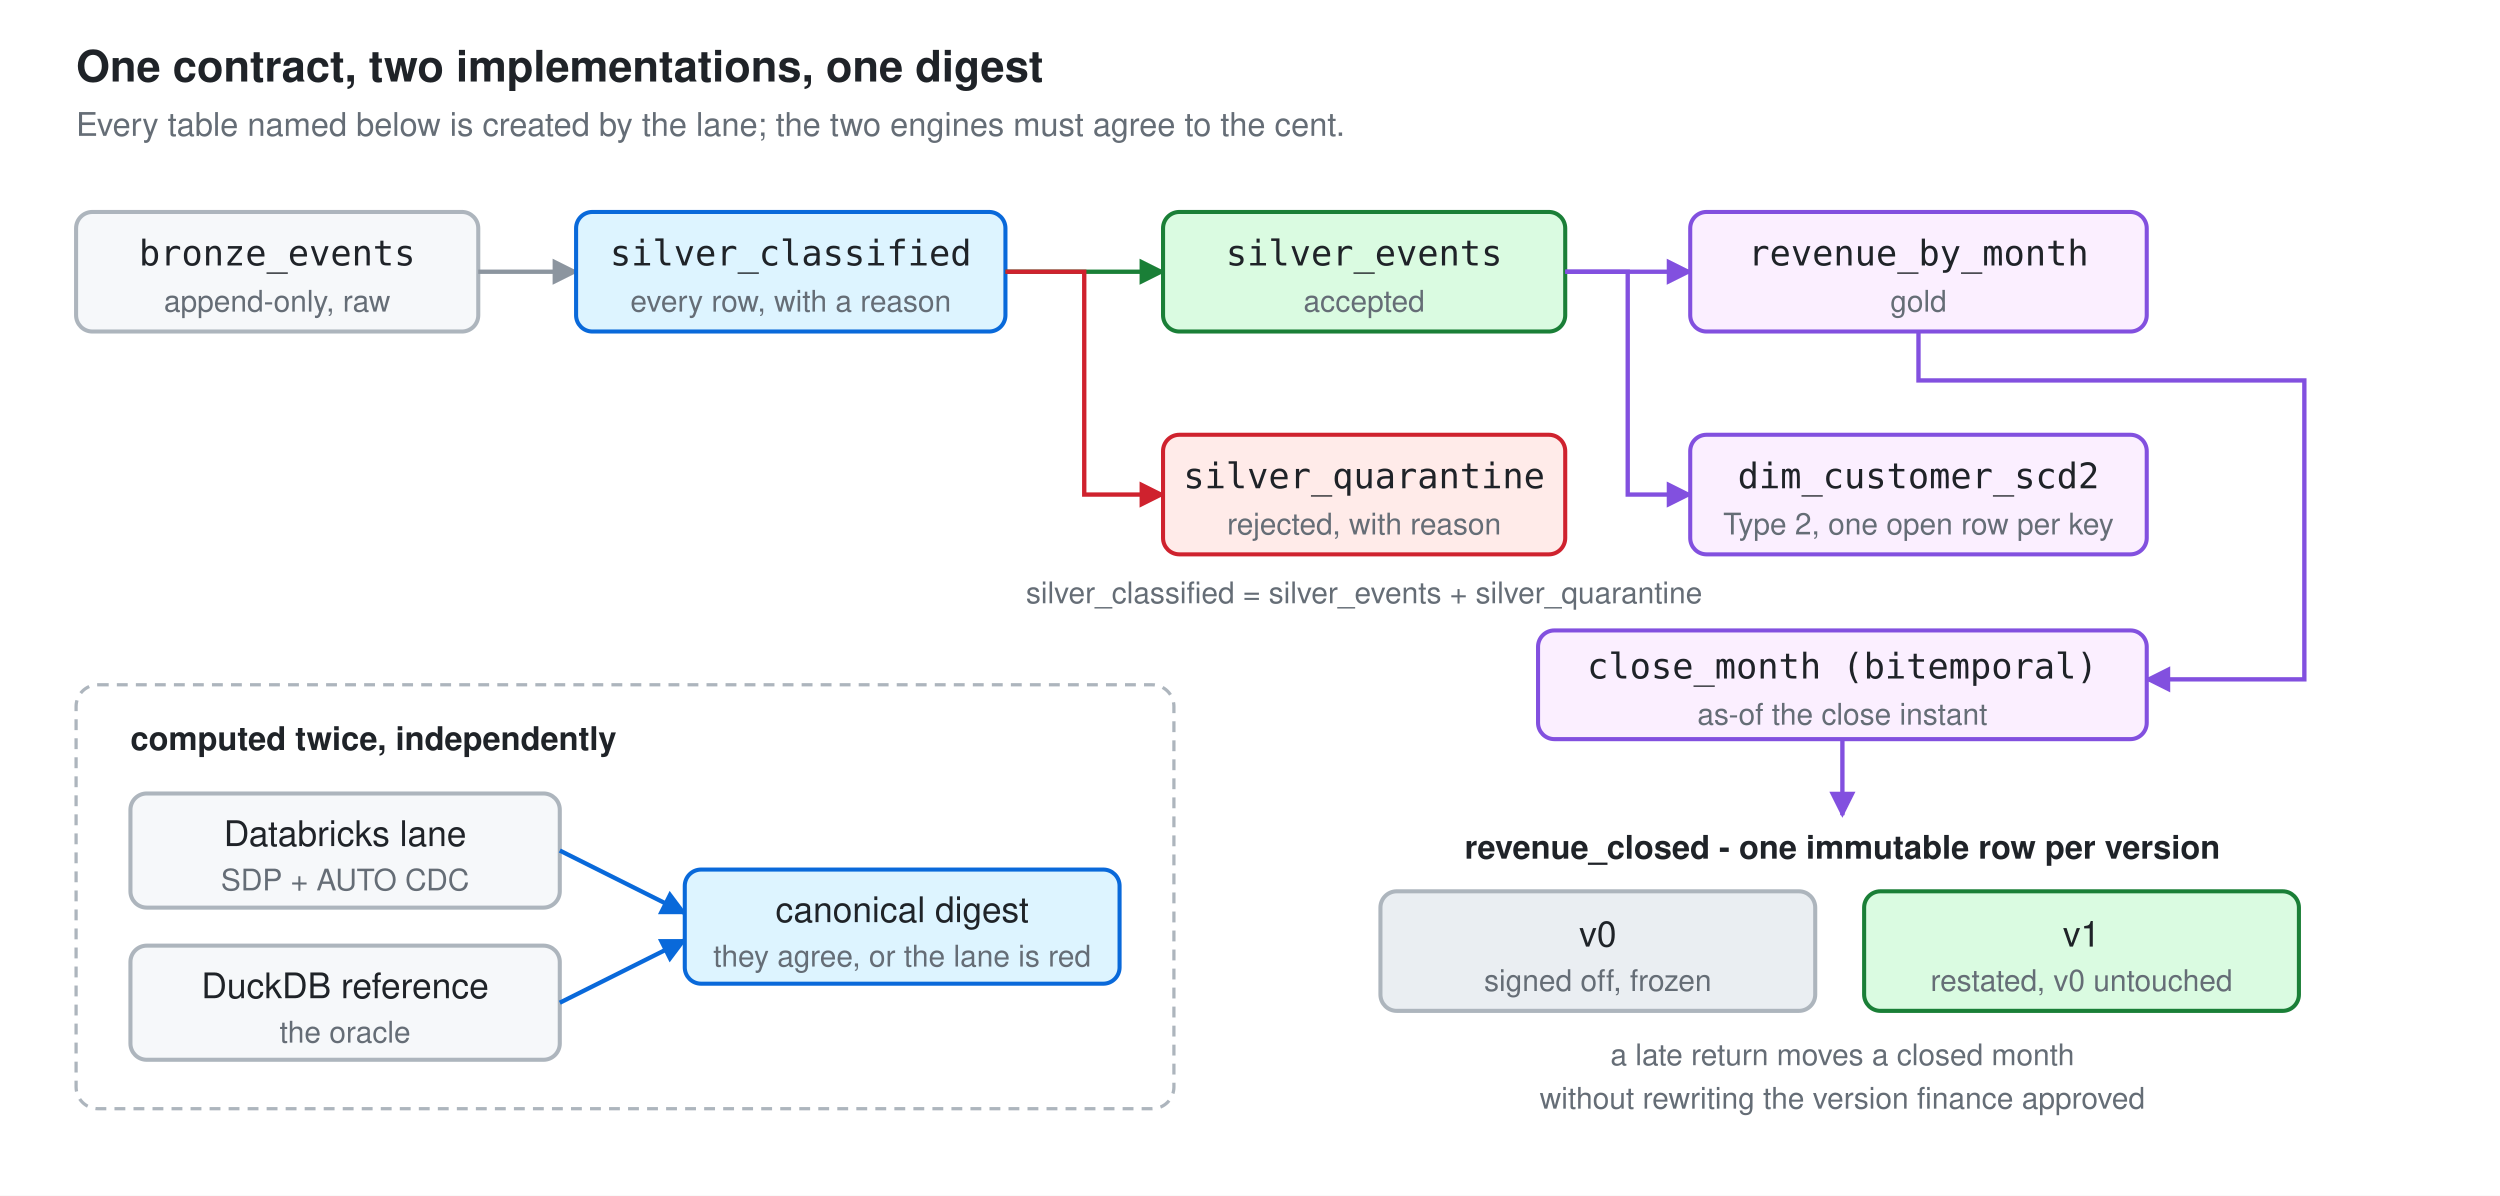
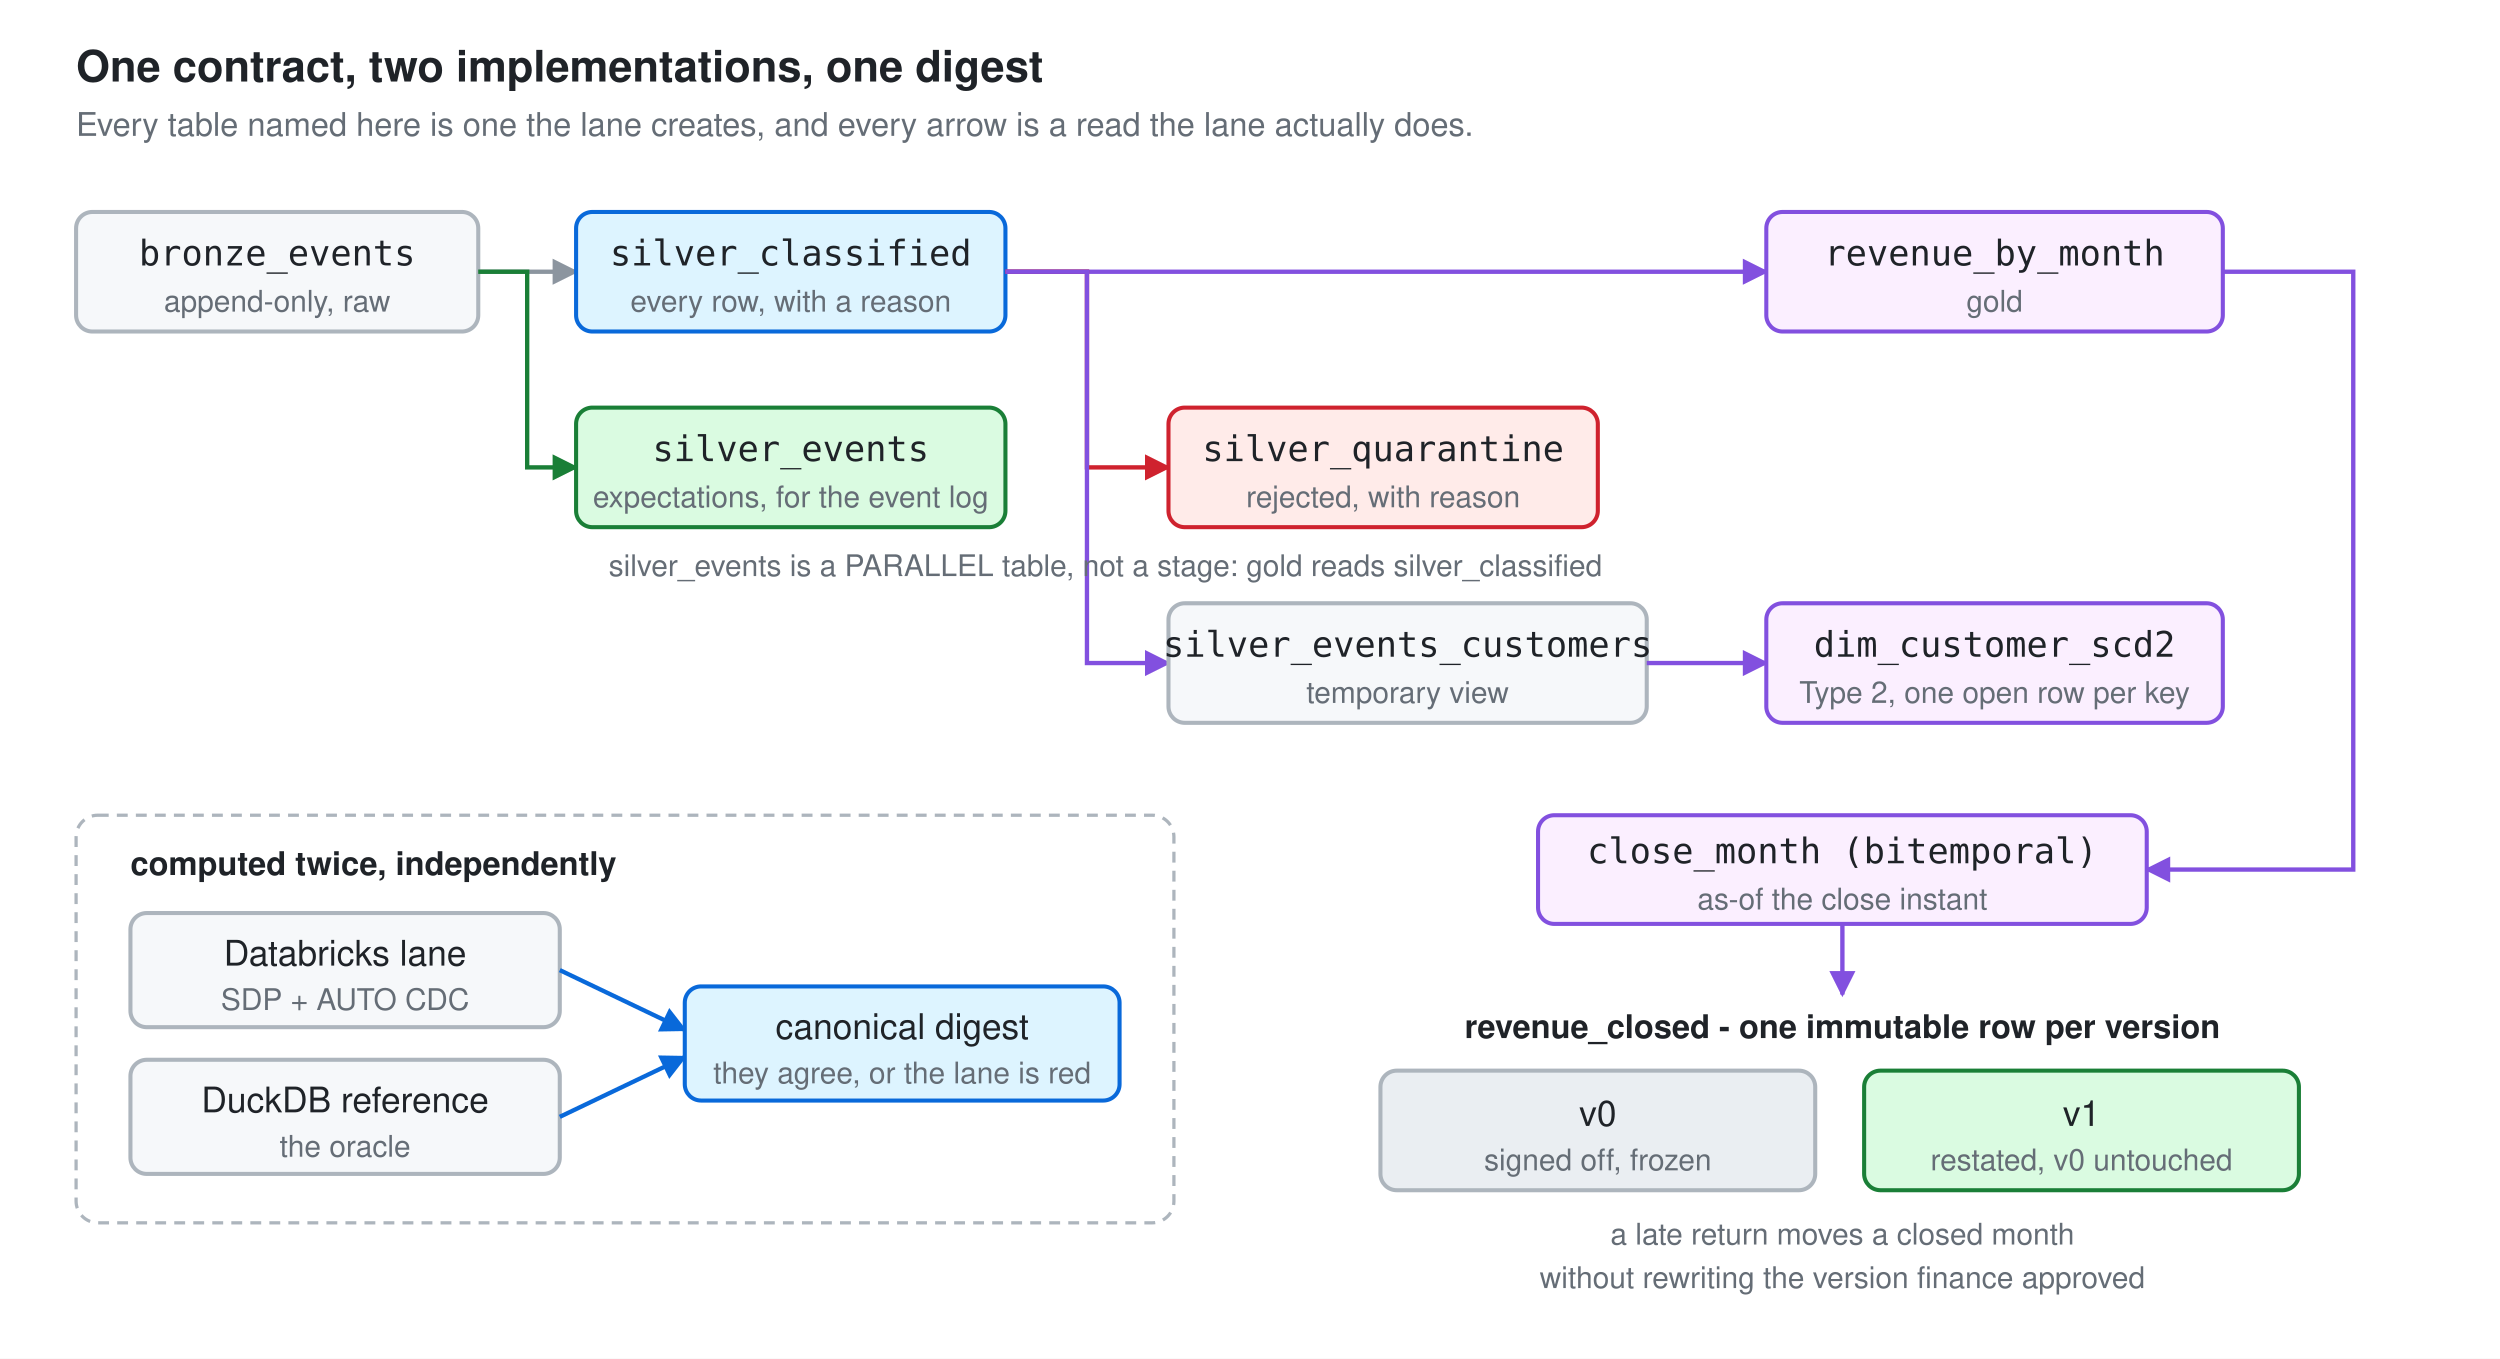
- <svg xmlns="http://www.w3.org/2000/svg" viewBox="0 0 920 440" width="920" height="440" role="img" aria-label="The samegold pipeline: bronze_events to silver_classified, which splits into silver_events and silver_quarantine; silver_events feeds revenue_by_month and dim_customer_scd2; the bitemporal close_month writes one immutable version per close into revenue_closed. The Databricks lane and the DuckDB reference compute it twice and must agree on one canonical digest.">
+ <svg xmlns="http://www.w3.org/2000/svg" viewBox="0 0 920 500" width="920" height="500" role="img" aria-label="bronze_events feeds silver_classified and, separately, silver_events. silver_classified feeds silver_quarantine, revenue_by_month and silver_events_customers, which feeds dim_customer_scd2. The bitemporal close writes one immutable version per close into revenue_closed. The Databricks lane and the DuckDB reference compute it twice and must agree on one canonical digest.">
  <defs>
    <marker id="a-line" viewBox="0 0 10 10" refX="9" refY="5" markerWidth="6" markerHeight="6" orient="auto-start-reverse">
      <path d="M 0 0 L 10 5 L 0 10 z" fill="#8c959f" />
    </marker>
    <marker id="a-accent" viewBox="0 0 10 10" refX="9" refY="5" markerWidth="6" markerHeight="6" orient="auto-start-reverse">
      <path d="M 0 0 L 10 5 L 0 10 z" fill="#0969da" />
    </marker>
    <marker id="a-bad" viewBox="0 0 10 10" refX="9" refY="5" markerWidth="6" markerHeight="6" orient="auto-start-reverse">
      <path d="M 0 0 L 10 5 L 0 10 z" fill="#cf222e" />
    </marker>
    <marker id="a-gold" viewBox="0 0 10 10" refX="9" refY="5" markerWidth="6" markerHeight="6" orient="auto-start-reverse">
      <path d="M 0 0 L 10 5 L 0 10 z" fill="#8250df" />
    </marker>
    <marker id="a-good" viewBox="0 0 10 10" refX="9" refY="5" markerWidth="6" markerHeight="6" orient="auto-start-reverse">
      <path d="M 0 0 L 10 5 L 0 10 z" fill="#1a7f37" />
    </marker>
  </defs>
-   <rect width="920" height="440" fill="#ffffff" />
+   <rect width="920" height="500" fill="#ffffff" />
  <text x="28" y="30" fill="#1f2328" font-family="-apple-system, Segoe UI, Helvetica, Arial, sans-serif" font-size="16" text-anchor="start" font-weight="600">One contract, two implementations, one digest</text>
-   <text x="28" y="50" fill="#656d76" font-family="-apple-system, Segoe UI, Helvetica, Arial, sans-serif" font-size="12" text-anchor="start">Every table named below is created by the lane; the two engines must agree to the cent.</text>
+   <text x="28" y="50" fill="#656d76" font-family="-apple-system, Segoe UI, Helvetica, Arial, sans-serif" font-size="12" text-anchor="start">Every table named here is one the lane creates, and every arrow is a read the lane actually does.</text>
  <rect x="28" y="78" width="148" height="44" rx="6" fill="#f6f8fa" stroke="#adb5bd" stroke-width="1.5" />
-   <text x="102.0" y="94.0" fill="#1f2328" font-family="ui-monospace, monospace" font-size="13" text-anchor="middle" dominant-baseline="middle">bronze_events</text>
-   <text x="102.0" y="111.0" fill="#656d76" font-family="-apple-system, Segoe UI, Helvetica, Arial, sans-serif" font-size="11" text-anchor="middle" dominant-baseline="middle">append-only, raw</text>
+   <text x="102" y="94" fill="#1f2328" font-family="ui-monospace, monospace" font-size="13" text-anchor="middle" dominant-baseline="middle">bronze_events</text>
+   <text x="102" y="111" fill="#656d76" font-family="-apple-system, Segoe UI, Helvetica, Arial, sans-serif" font-size="11" text-anchor="middle" dominant-baseline="middle">append-only, raw</text>
  <path d="M 176 100 L 212 100" stroke="#8c959f" stroke-width="1.6" fill="none" marker-end="url(#a-line)" />
  <rect x="212" y="78" width="158" height="44" rx="6" fill="#ddf4ff" stroke="#0969da" stroke-width="1.5" />
-   <text x="291.0" y="94.0" fill="#1f2328" font-family="ui-monospace, monospace" font-size="13" text-anchor="middle" dominant-baseline="middle">silver_classified</text>
-   <text x="291.0" y="111.0" fill="#656d76" font-family="-apple-system, Segoe UI, Helvetica, Arial, sans-serif" font-size="11" text-anchor="middle" dominant-baseline="middle">every row, with a reason</text>
-   <path d="M 370 100 L 428 100" stroke="#1a7f37" stroke-width="1.6" fill="none" marker-end="url(#a-good)" />
-   <rect x="428" y="78" width="148" height="44" rx="6" fill="#dafbe1" stroke="#1a7f37" stroke-width="1.5" />
-   <text x="502.0" y="94.0" fill="#1f2328" font-family="ui-monospace, monospace" font-size="13" text-anchor="middle" dominant-baseline="middle">silver_events</text>
-   <text x="502.0" y="111.0" fill="#656d76" font-family="-apple-system, Segoe UI, Helvetica, Arial, sans-serif" font-size="11" text-anchor="middle" dominant-baseline="middle">accepted</text>
-   <path d="M 370 100 L 399.0 100 L 399.0 182 L 428 182" stroke="#cf222e" stroke-width="1.6" fill="none" marker-end="url(#a-bad)" />
-   <rect x="428" y="160" width="148" height="44" rx="6" fill="#ffebe9" stroke="#cf222e" stroke-width="1.5" />
-   <text x="502.0" y="176.0" fill="#1f2328" font-family="ui-monospace, monospace" font-size="13" text-anchor="middle" dominant-baseline="middle">silver_quarantine</text>
-   <text x="502.0" y="193.0" fill="#656d76" font-family="-apple-system, Segoe UI, Helvetica, Arial, sans-serif" font-size="11" text-anchor="middle" dominant-baseline="middle">rejected, with reason</text>
-   <text x="502" y="222" fill="#656d76" font-family="-apple-system, Segoe UI, Helvetica, Arial, sans-serif" font-size="11" text-anchor="middle">silver_classified = silver_events + silver_quarantine</text>
-   <path d="M 576 100 L 622 100" stroke="#8250df" stroke-width="1.6" fill="none" marker-end="url(#a-gold)" />
-   <rect x="622" y="78" width="168" height="44" rx="6" fill="#fbefff" stroke="#8250df" stroke-width="1.5" />
-   <text x="706.0" y="94.0" fill="#1f2328" font-family="ui-monospace, monospace" font-size="13" text-anchor="middle" dominant-baseline="middle">revenue_by_month</text>
-   <text x="706.0" y="111.0" fill="#656d76" font-family="-apple-system, Segoe UI, Helvetica, Arial, sans-serif" font-size="11" text-anchor="middle" dominant-baseline="middle">gold</text>
-   <path d="M 576 100 L 599.0 100 L 599.0 182 L 622 182" stroke="#8250df" stroke-width="1.6" fill="none" marker-end="url(#a-gold)" />
-   <rect x="622" y="160" width="168" height="44" rx="6" fill="#fbefff" stroke="#8250df" stroke-width="1.5" />
-   <text x="706.0" y="176.0" fill="#1f2328" font-family="ui-monospace, monospace" font-size="13" text-anchor="middle" dominant-baseline="middle">dim_customer_scd2</text>
-   <text x="706.0" y="193.0" fill="#656d76" font-family="-apple-system, Segoe UI, Helvetica, Arial, sans-serif" font-size="11" text-anchor="middle" dominant-baseline="middle">Type 2, one open row per key</text>
-   <path d="M 706 122 L 706 140 L 848 140 L 848 250 L 790 250" stroke="#8250df" stroke-width="1.6" fill="none" marker-end="url(#a-gold)" />
-   <rect x="566" y="232" width="224" height="40" rx="6" fill="#fbefff" stroke="#8250df" stroke-width="1.5" />
-   <text x="678.0" y="246.0" fill="#1f2328" font-family="ui-monospace, monospace" font-size="13" text-anchor="middle" dominant-baseline="middle">close_month  (bitemporal)</text>
-   <text x="678.0" y="263.0" fill="#656d76" font-family="-apple-system, Segoe UI, Helvetica, Arial, sans-serif" font-size="11" text-anchor="middle" dominant-baseline="middle">as-of the close instant</text>
-   <path d="M 678 272 L 678 300" stroke="#8250df" stroke-width="1.6" fill="none" marker-end="url(#a-gold)" />
-   <text x="678" y="316" fill="#1f2328" font-family="-apple-system, Segoe UI, Helvetica, Arial, sans-serif" font-size="12" text-anchor="middle" font-weight="600">revenue_closed  -  one immutable row per version</text>
-   <rect x="508" y="328" width="160" height="44" rx="6" fill="#eaeef2" stroke="#adb5bd" stroke-width="1.5" />
-   <text x="588.0" y="344.0" fill="#1f2328" font-family="-apple-system, Segoe UI, Helvetica, Arial, sans-serif" font-size="13" text-anchor="middle" dominant-baseline="middle">v0</text>
-   <text x="588.0" y="361.0" fill="#656d76" font-family="-apple-system, Segoe UI, Helvetica, Arial, sans-serif" font-size="11" text-anchor="middle" dominant-baseline="middle">signed off, frozen</text>
-   <rect x="686" y="328" width="160" height="44" rx="6" fill="#dafbe1" stroke="#1a7f37" stroke-width="1.5" />
-   <text x="766.0" y="344.0" fill="#1f2328" font-family="-apple-system, Segoe UI, Helvetica, Arial, sans-serif" font-size="13" text-anchor="middle" dominant-baseline="middle">v1</text>
-   <text x="766.0" y="361.0" fill="#656d76" font-family="-apple-system, Segoe UI, Helvetica, Arial, sans-serif" font-size="11" text-anchor="middle" dominant-baseline="middle">restated, v0 untouched</text>
-   <text x="678" y="392" fill="#656d76" font-family="-apple-system, Segoe UI, Helvetica, Arial, sans-serif" font-size="11" text-anchor="middle">a late return moves a closed month</text>
-   <text x="678" y="408" fill="#656d76" font-family="-apple-system, Segoe UI, Helvetica, Arial, sans-serif" font-size="11" text-anchor="middle">without rewriting the version finance approved</text>
-   <rect x="28" y="252" width="404" height="156" rx="8" fill="none" stroke="#adb5bd" stroke-width="1.2" stroke-dasharray="4 3" />
-   <text x="48" y="276" fill="#1f2328" font-family="-apple-system, Segoe UI, Helvetica, Arial, sans-serif" font-size="12" text-anchor="start" font-weight="600">computed twice, independently</text>
-   <rect x="48" y="292" width="158" height="42" rx="6" fill="#f6f8fa" stroke="#adb5bd" stroke-width="1.5" />
-   <text x="127.0" y="307.0" fill="#1f2328" font-family="-apple-system, Segoe UI, Helvetica, Arial, sans-serif" font-size="13" text-anchor="middle" dominant-baseline="middle">Databricks lane</text>
-   <text x="127.0" y="324.0" fill="#656d76" font-family="-apple-system, Segoe UI, Helvetica, Arial, sans-serif" font-size="11" text-anchor="middle" dominant-baseline="middle">SDP + AUTO CDC</text>
-   <rect x="48" y="348" width="158" height="42" rx="6" fill="#f6f8fa" stroke="#adb5bd" stroke-width="1.5" />
-   <text x="127.0" y="363.0" fill="#1f2328" font-family="-apple-system, Segoe UI, Helvetica, Arial, sans-serif" font-size="13" text-anchor="middle" dominant-baseline="middle">DuckDB reference</text>
-   <text x="127.0" y="380.0" fill="#656d76" font-family="-apple-system, Segoe UI, Helvetica, Arial, sans-serif" font-size="11" text-anchor="middle" dominant-baseline="middle">the oracle</text>
-   <path d="M 206 313 L 252 336" stroke="#0969da" stroke-width="1.6" fill="none" marker-end="url(#a-accent)" />
-   <path d="M 206 369 L 252 346" stroke="#0969da" stroke-width="1.6" fill="none" marker-end="url(#a-accent)" />
-   <rect x="252" y="320" width="160" height="42" rx="6" fill="#ddf4ff" stroke="#0969da" stroke-width="1.5" />
-   <text x="332.0" y="335.0" fill="#1f2328" font-family="-apple-system, Segoe UI, Helvetica, Arial, sans-serif" font-size="13" text-anchor="middle" dominant-baseline="middle">canonical digest</text>
-   <text x="332.0" y="352.0" fill="#656d76" font-family="-apple-system, Segoe UI, Helvetica, Arial, sans-serif" font-size="11" text-anchor="middle" dominant-baseline="middle">they agree, or the lane is red</text>
+   <text x="291" y="94" fill="#1f2328" font-family="ui-monospace, monospace" font-size="13" text-anchor="middle" dominant-baseline="middle">silver_classified</text>
+   <text x="291" y="111" fill="#656d76" font-family="-apple-system, Segoe UI, Helvetica, Arial, sans-serif" font-size="11" text-anchor="middle" dominant-baseline="middle">every row, with a reason</text>
+   <path d="M 370 100 L 650 100" stroke="#8250df" stroke-width="1.6" fill="none" marker-end="url(#a-gold)" />
+   <rect x="650" y="78" width="168" height="44" rx="6" fill="#fbefff" stroke="#8250df" stroke-width="1.5" />
+   <text x="734" y="94" fill="#1f2328" font-family="ui-monospace, monospace" font-size="13" text-anchor="middle" dominant-baseline="middle">revenue_by_month</text>
+   <text x="734" y="111" fill="#656d76" font-family="-apple-system, Segoe UI, Helvetica, Arial, sans-serif" font-size="11" text-anchor="middle" dominant-baseline="middle">gold</text>
+   <path d="M 176 100 L 194 100 L 194 172 L 212 172" stroke="#1a7f37" stroke-width="1.6" fill="none" marker-end="url(#a-good)" />
+   <rect x="212" y="150" width="158" height="44" rx="6" fill="#dafbe1" stroke="#1a7f37" stroke-width="1.5" />
+   <text x="291" y="166" fill="#1f2328" font-family="ui-monospace, monospace" font-size="13" text-anchor="middle" dominant-baseline="middle">silver_events</text>
+   <text x="291" y="183" fill="#656d76" font-family="-apple-system, Segoe UI, Helvetica, Arial, sans-serif" font-size="11" text-anchor="middle" dominant-baseline="middle">expectations, for the event log</text>
+   <path d="M 370 100 L 400 100 L 400 172 L 430 172" stroke="#cf222e" stroke-width="1.6" fill="none" marker-end="url(#a-bad)" />
+   <rect x="430" y="150" width="158" height="44" rx="6" fill="#ffebe9" stroke="#cf222e" stroke-width="1.5" />
+   <text x="509" y="166" fill="#1f2328" font-family="ui-monospace, monospace" font-size="13" text-anchor="middle" dominant-baseline="middle">silver_quarantine</text>
+   <text x="509" y="183" fill="#656d76" font-family="-apple-system, Segoe UI, Helvetica, Arial, sans-serif" font-size="11" text-anchor="middle" dominant-baseline="middle">rejected, with reason</text>
+   <path d="M 370 100 L 400 100 L 400 244 L 430 244" stroke="#8250df" stroke-width="1.6" fill="none" marker-end="url(#a-gold)" />
+   <rect x="430" y="222" width="176" height="44" rx="6" fill="#f6f8fa" stroke="#adb5bd" stroke-width="1.5" />
+   <text x="518" y="238" fill="#1f2328" font-family="ui-monospace, monospace" font-size="13" text-anchor="middle" dominant-baseline="middle">silver_events_customers</text>
+   <text x="518" y="255" fill="#656d76" font-family="-apple-system, Segoe UI, Helvetica, Arial, sans-serif" font-size="11" text-anchor="middle" dominant-baseline="middle">temporary view</text>
+   <path d="M 606 244 L 650 244" stroke="#8250df" stroke-width="1.6" fill="none" marker-end="url(#a-gold)" />
+   <rect x="650" y="222" width="168" height="44" rx="6" fill="#fbefff" stroke="#8250df" stroke-width="1.5" />
+   <text x="734" y="238" fill="#1f2328" font-family="ui-monospace, monospace" font-size="13" text-anchor="middle" dominant-baseline="middle">dim_customer_scd2</text>
+   <text x="734" y="255" fill="#656d76" font-family="-apple-system, Segoe UI, Helvetica, Arial, sans-serif" font-size="11" text-anchor="middle" dominant-baseline="middle">Type 2, one open row per key</text>
+   <text x="224" y="212" fill="#656d76" font-family="-apple-system, Segoe UI, Helvetica, Arial, sans-serif" font-size="11" text-anchor="start">silver_events is a PARALLEL table, not a stage: gold reads silver_classified</text>
+   <path d="M 818 100 L 866 100 L 866 320 L 790 320" stroke="#8250df" stroke-width="1.6" fill="none" marker-end="url(#a-gold)" />
+   <rect x="566" y="300" width="224" height="40" rx="6" fill="#fbefff" stroke="#8250df" stroke-width="1.5" />
+   <text x="678" y="314" fill="#1f2328" font-family="ui-monospace, monospace" font-size="13" text-anchor="middle" dominant-baseline="middle">close_month  (bitemporal)</text>
+   <text x="678" y="331" fill="#656d76" font-family="-apple-system, Segoe UI, Helvetica, Arial, sans-serif" font-size="11" text-anchor="middle" dominant-baseline="middle">as-of the close instant</text>
+   <path d="M 678 340 L 678 366" stroke="#8250df" stroke-width="1.6" fill="none" marker-end="url(#a-gold)" />
+   <text x="678" y="382" fill="#1f2328" font-family="-apple-system, Segoe UI, Helvetica, Arial, sans-serif" font-size="12" text-anchor="middle" font-weight="600">revenue_closed  -  one immutable row per version</text>
+   <rect x="508" y="394" width="160" height="44" rx="6" fill="#eaeef2" stroke="#adb5bd" stroke-width="1.5" />
+   <text x="588" y="410" fill="#1f2328" font-family="-apple-system, Segoe UI, Helvetica, Arial, sans-serif" font-size="13" text-anchor="middle" dominant-baseline="middle">v0</text>
+   <text x="588" y="427" fill="#656d76" font-family="-apple-system, Segoe UI, Helvetica, Arial, sans-serif" font-size="11" text-anchor="middle" dominant-baseline="middle">signed off, frozen</text>
+   <rect x="686" y="394" width="160" height="44" rx="6" fill="#dafbe1" stroke="#1a7f37" stroke-width="1.5" />
+   <text x="766" y="410" fill="#1f2328" font-family="-apple-system, Segoe UI, Helvetica, Arial, sans-serif" font-size="13" text-anchor="middle" dominant-baseline="middle">v1</text>
+   <text x="766" y="427" fill="#656d76" font-family="-apple-system, Segoe UI, Helvetica, Arial, sans-serif" font-size="11" text-anchor="middle" dominant-baseline="middle">restated, v0 untouched</text>
+   <text x="678" y="458" fill="#656d76" font-family="-apple-system, Segoe UI, Helvetica, Arial, sans-serif" font-size="11" text-anchor="middle">a late return moves a closed month</text>
+   <text x="678" y="474" fill="#656d76" font-family="-apple-system, Segoe UI, Helvetica, Arial, sans-serif" font-size="11" text-anchor="middle">without rewriting the version finance approved</text>
+   <rect x="28" y="300" width="404" height="150" rx="8" fill="none" stroke="#adb5bd" stroke-width="1.2" stroke-dasharray="4 3" />
+   <text x="48" y="322" fill="#1f2328" font-family="-apple-system, Segoe UI, Helvetica, Arial, sans-serif" font-size="12" text-anchor="start" font-weight="600">computed twice, independently</text>
+   <rect x="48" y="336" width="158" height="42" rx="6" fill="#f6f8fa" stroke="#adb5bd" stroke-width="1.5" />
+   <text x="127" y="351" fill="#1f2328" font-family="-apple-system, Segoe UI, Helvetica, Arial, sans-serif" font-size="13" text-anchor="middle" dominant-baseline="middle">Databricks lane</text>
+   <text x="127" y="368" fill="#656d76" font-family="-apple-system, Segoe UI, Helvetica, Arial, sans-serif" font-size="11" text-anchor="middle" dominant-baseline="middle">SDP + AUTO CDC</text>
+   <rect x="48" y="390" width="158" height="42" rx="6" fill="#f6f8fa" stroke="#adb5bd" stroke-width="1.5" />
+   <text x="127" y="405" fill="#1f2328" font-family="-apple-system, Segoe UI, Helvetica, Arial, sans-serif" font-size="13" text-anchor="middle" dominant-baseline="middle">DuckDB reference</text>
+   <text x="127" y="422" fill="#656d76" font-family="-apple-system, Segoe UI, Helvetica, Arial, sans-serif" font-size="11" text-anchor="middle" dominant-baseline="middle">the oracle</text>
+   <path d="M 206 357 L 252 379" stroke="#0969da" stroke-width="1.6" fill="none" marker-end="url(#a-accent)" />
+   <path d="M 206 411 L 252 389" stroke="#0969da" stroke-width="1.6" fill="none" marker-end="url(#a-accent)" />
+   <rect x="252" y="363" width="160" height="42" rx="6" fill="#ddf4ff" stroke="#0969da" stroke-width="1.5" />
+   <text x="332" y="378" fill="#1f2328" font-family="-apple-system, Segoe UI, Helvetica, Arial, sans-serif" font-size="13" text-anchor="middle" dominant-baseline="middle">canonical digest</text>
+   <text x="332" y="395" fill="#656d76" font-family="-apple-system, Segoe UI, Helvetica, Arial, sans-serif" font-size="11" text-anchor="middle" dominant-baseline="middle">they agree, or the lane is red</text>
</svg>
